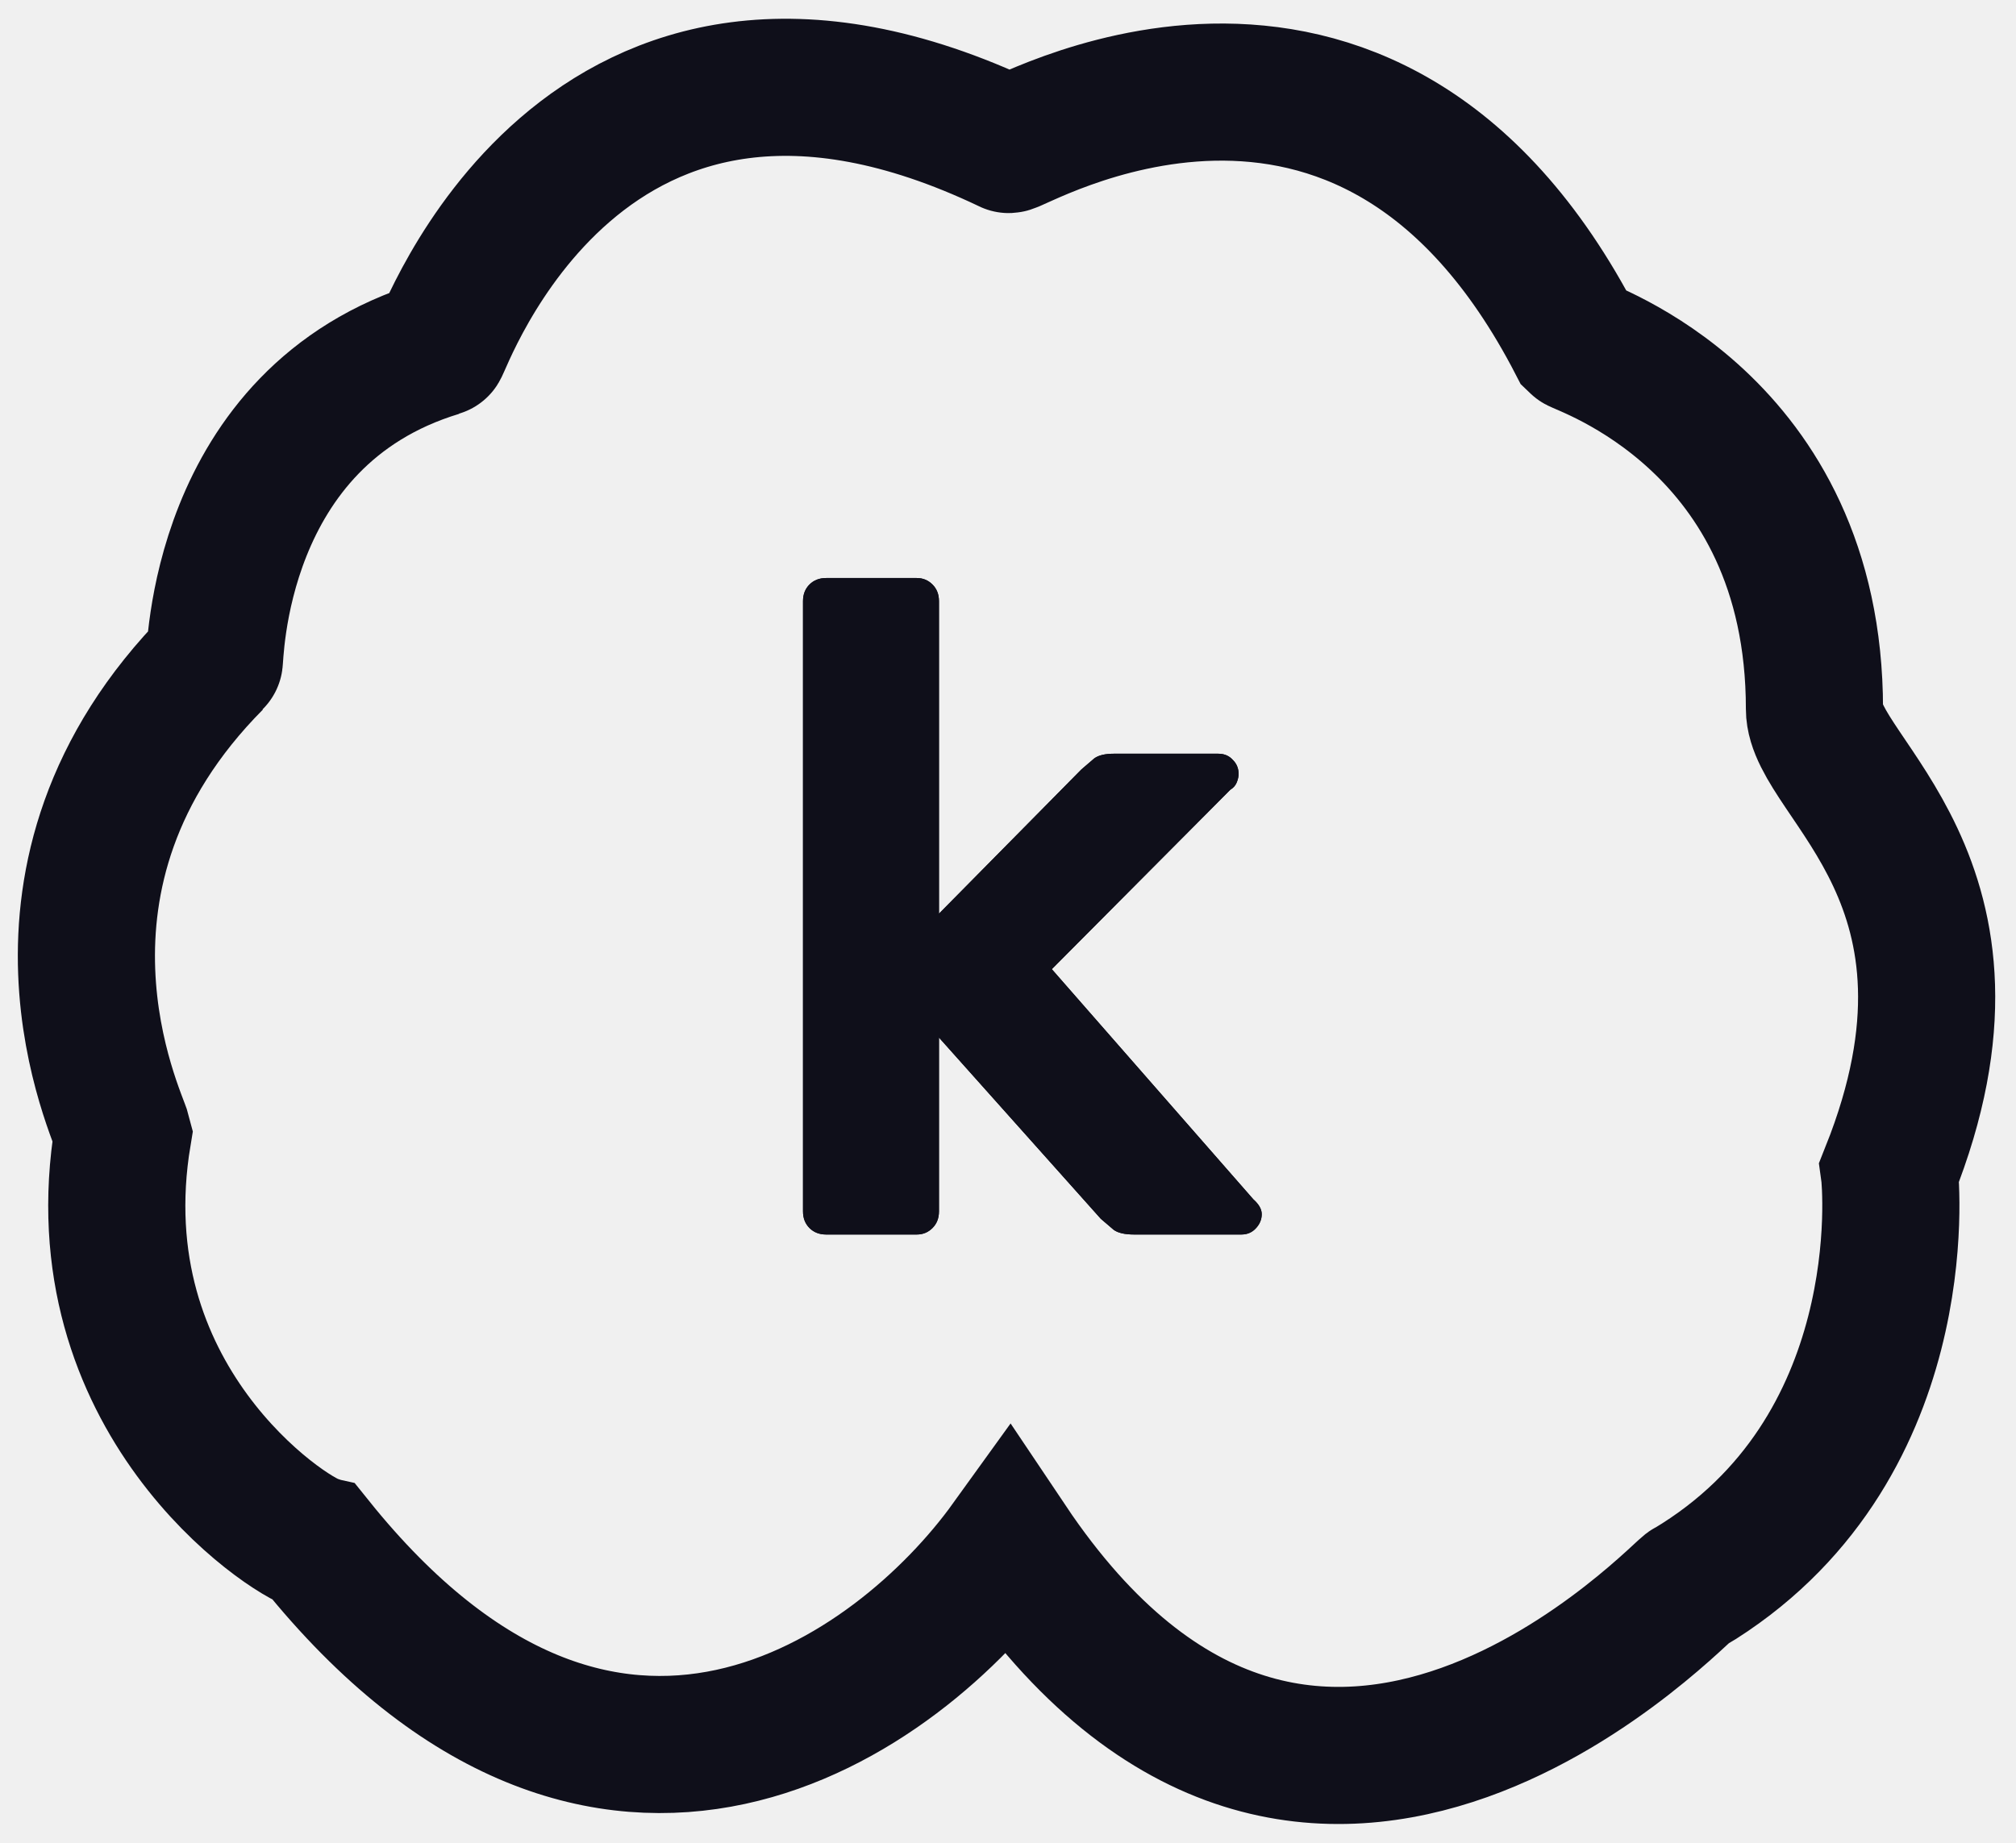
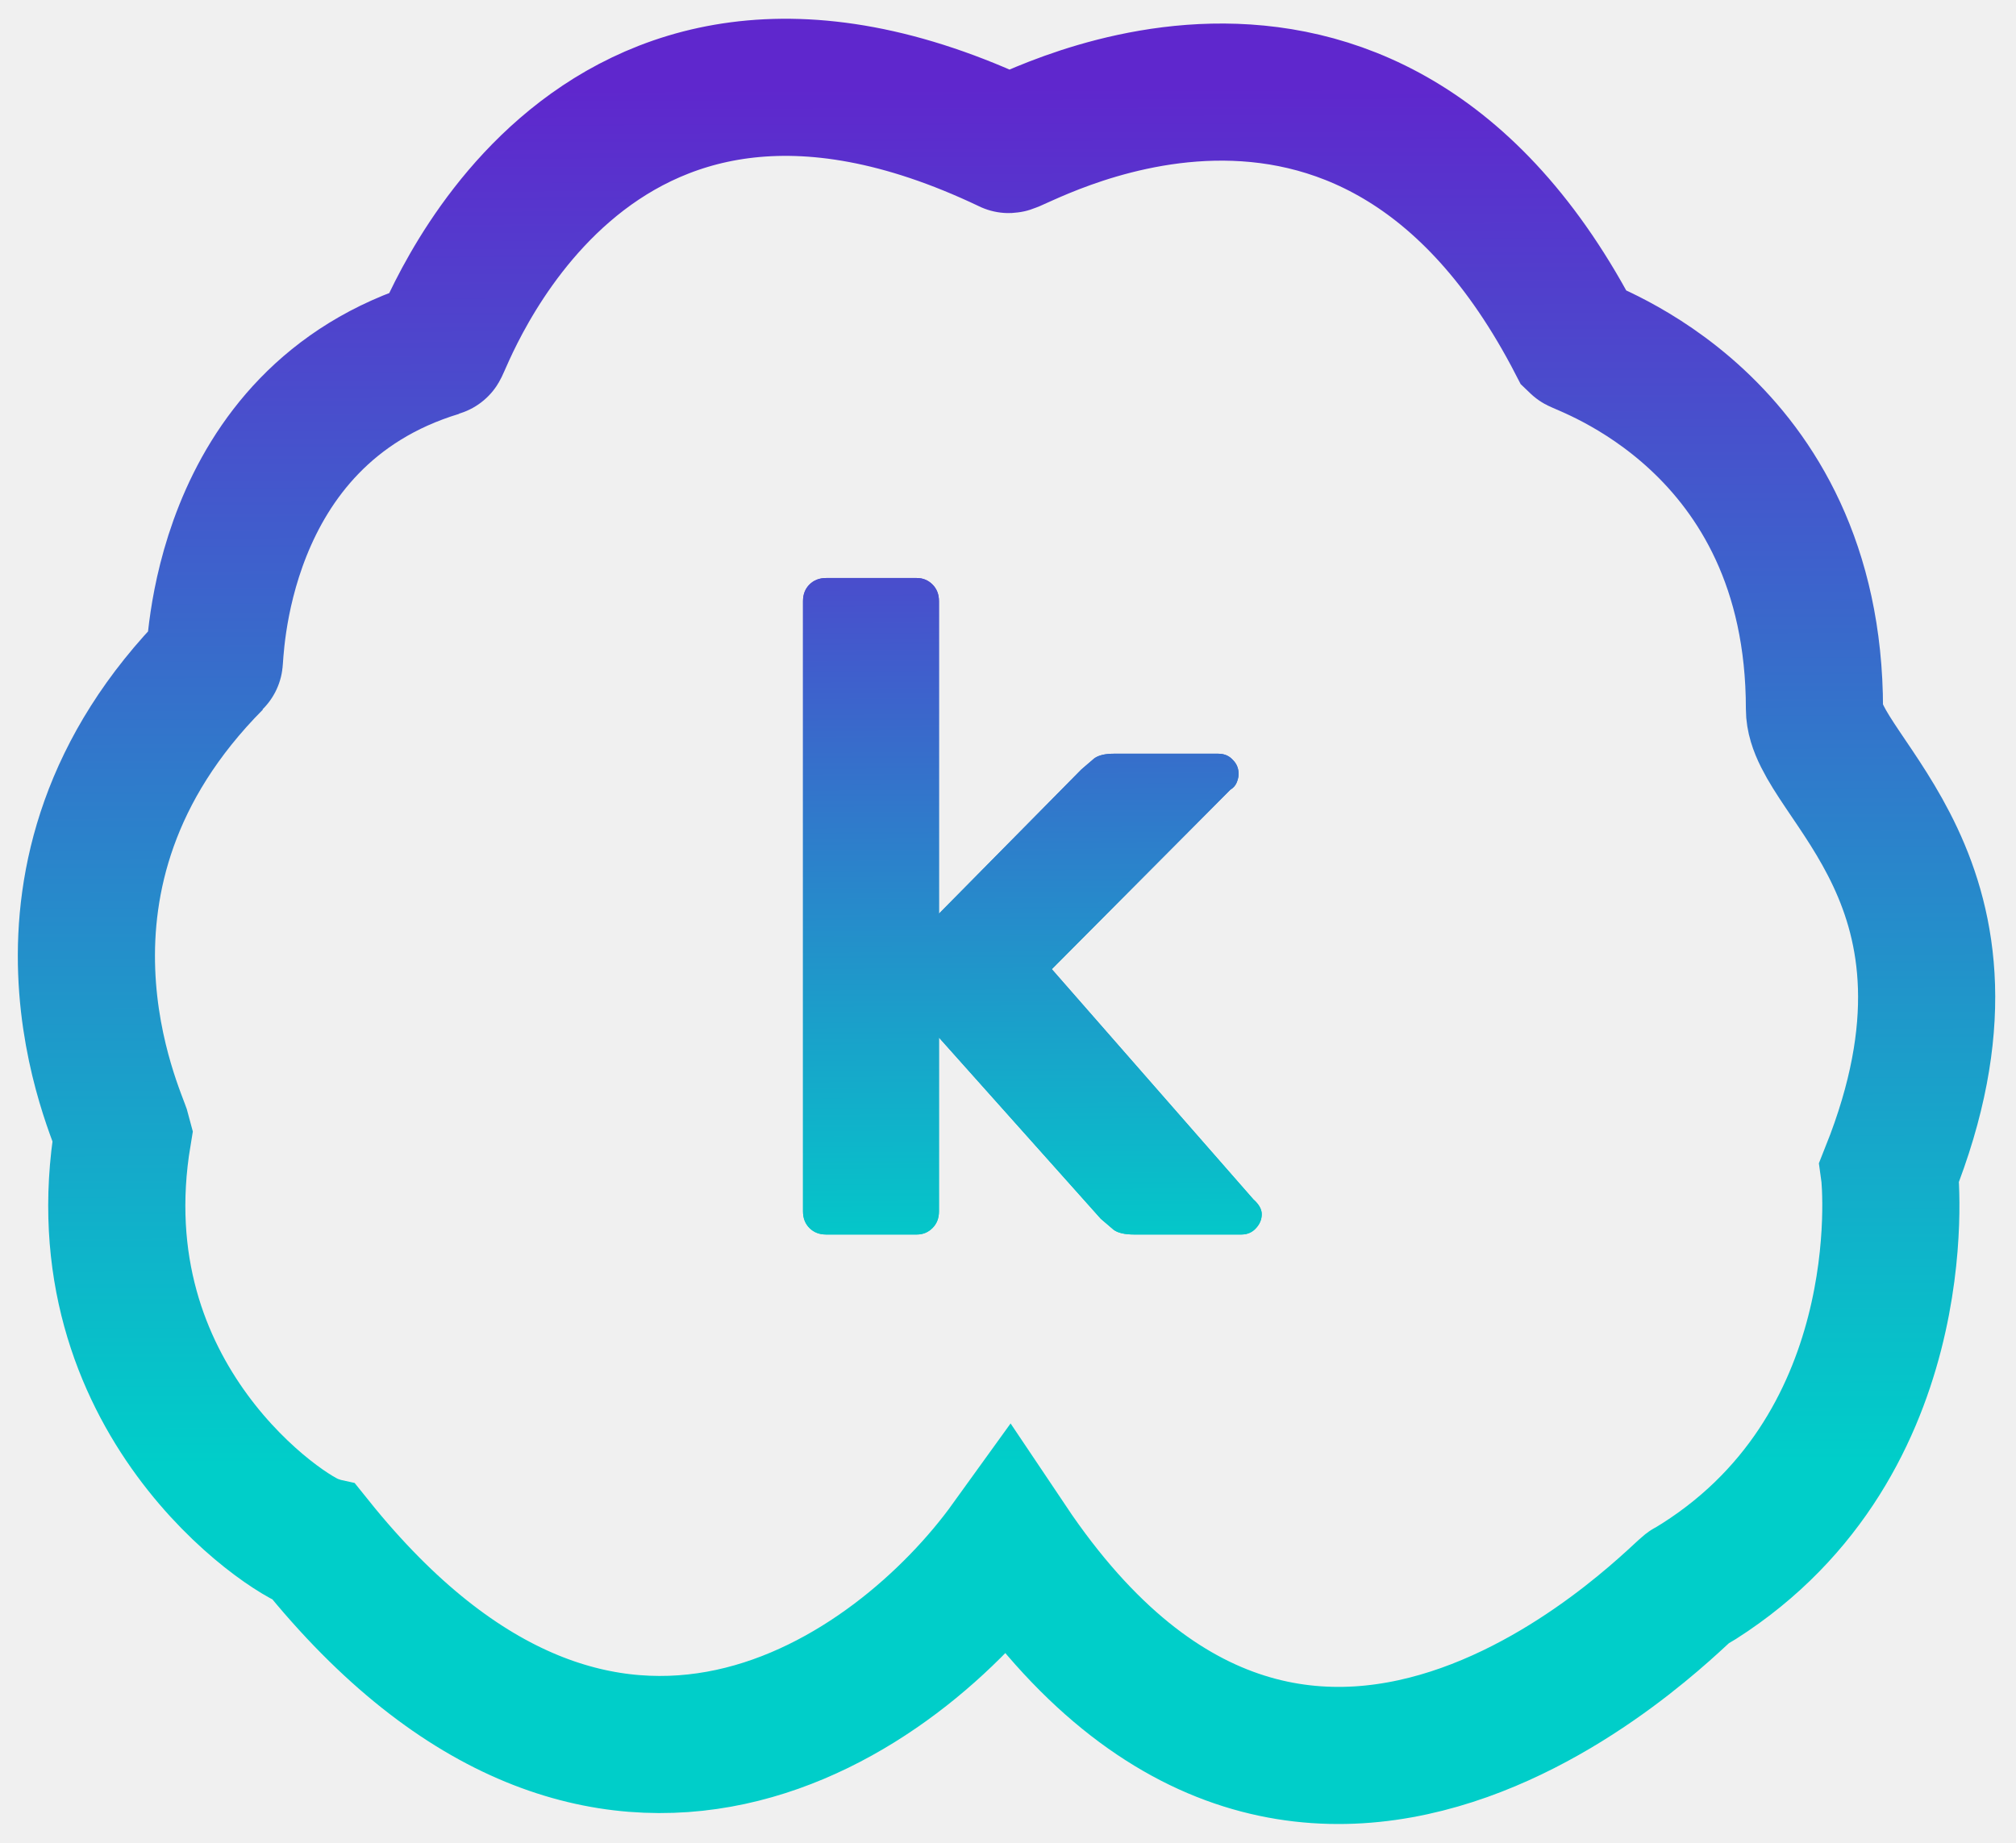
<svg xmlns="http://www.w3.org/2000/svg" width="70" height="64" viewBox="0 0 70 64" fill="none">
-   <path d="M10.949 53.608C21.098 66.249 31.224 58.875 35.019 53.608C45.609 69.409 58.749 54.797 58.636 55.137C66.508 50.436 65.658 41.091 65.602 40.695C69.623 30.614 63.002 27.003 63.002 24.622C63.002 14.621 54.906 12.081 54.748 11.922C47.385 -2.35 35.019 5.241 35.019 5.015C20.18 -2.065 15.366 12.094 15.253 12.094C7.437 14.462 7.494 22.968 7.437 22.968C0.018 30.444 4.107 38.751 4.266 39.392C2.737 48.567 9.981 53.355 10.949 53.608Z" stroke="#0F0F1A" stroke-width="4.762" stroke-linecap="round" />
-   <mask id="path-2-inside-1_260_29973" fill="white">
+   <path d="M10.949 53.608C21.098 66.249 31.224 58.875 35.019 53.608C45.609 69.409 58.749 54.797 58.636 55.137C66.508 50.436 65.658 41.091 65.602 40.695C69.623 30.614 63.002 27.003 63.002 24.622C63.002 14.621 54.906 12.081 54.748 11.922C47.385 -2.35 35.019 5.241 35.019 5.015C20.18 -2.065 15.366 12.094 15.253 12.094C7.437 14.462 7.494 22.968 7.437 22.968C0.018 30.444 4.107 38.751 4.266 39.392C2.737 48.567 9.981 53.355 10.949 53.608Z" stroke="url(#paint0_linear_493_37)" stroke-width="4.762" stroke-linecap="round" />
+   <mask id="path-2-inside-1_493_37" fill="white">
    <path d="M28.685 42.875C28.45 42.875 28.257 42.8 28.107 42.65C27.957 42.5 27.882 42.308 27.882 42.072V20.878C27.882 20.643 27.957 20.45 28.107 20.3C28.257 20.15 28.45 20.075 28.685 20.075H31.832C32.046 20.075 32.228 20.15 32.378 20.3C32.528 20.45 32.603 20.643 32.603 20.878V31.732L37.548 26.723C37.719 26.573 37.869 26.444 37.998 26.337C38.148 26.23 38.372 26.177 38.672 26.177H42.301C42.515 26.177 42.686 26.252 42.815 26.401C42.943 26.53 43.007 26.691 43.007 26.883C43.007 26.969 42.986 27.065 42.943 27.172C42.9 27.279 42.825 27.365 42.718 27.429L36.521 33.659L43.521 41.655C43.714 41.826 43.81 41.997 43.81 42.169C43.81 42.361 43.735 42.532 43.585 42.682C43.457 42.811 43.296 42.875 43.103 42.875H39.379C39.057 42.875 38.822 42.821 38.672 42.714C38.544 42.607 38.394 42.479 38.222 42.329L32.603 36.035V42.072C32.603 42.308 32.528 42.5 32.378 42.65C32.228 42.8 32.046 42.875 31.832 42.875H28.685Z" />
  </mask>
-   <path d="M28.685 42.875C28.45 42.875 28.257 42.8 28.107 42.65C27.957 42.5 27.882 42.308 27.882 42.072V20.878C27.882 20.643 27.957 20.45 28.107 20.3C28.257 20.15 28.45 20.075 28.685 20.075H31.832C32.046 20.075 32.228 20.15 32.378 20.3C32.528 20.45 32.603 20.643 32.603 20.878V31.732L37.548 26.723C37.719 26.573 37.869 26.444 37.998 26.337C38.148 26.23 38.372 26.177 38.672 26.177H42.301C42.515 26.177 42.686 26.252 42.815 26.401C42.943 26.53 43.007 26.691 43.007 26.883C43.007 26.969 42.986 27.065 42.943 27.172C42.9 27.279 42.825 27.365 42.718 27.429L36.521 33.659L43.521 41.655C43.714 41.826 43.81 41.997 43.81 42.169C43.81 42.361 43.735 42.532 43.585 42.682C43.457 42.811 43.296 42.875 43.103 42.875H39.379C39.057 42.875 38.822 42.821 38.672 42.714C38.544 42.607 38.394 42.479 38.222 42.329L32.603 36.035V42.072C32.603 42.308 32.528 42.5 32.378 42.65C32.228 42.8 32.046 42.875 31.832 42.875H28.685Z" fill="#0F0F1A" />
-   <path d="M28.107 42.65L26.76 43.997H26.76L28.107 42.65ZM28.107 20.3L29.454 21.647L29.454 21.647L28.107 20.3ZM32.378 20.3L31.031 21.647L31.031 21.647L32.378 20.3ZM32.603 31.732H30.698V36.373L33.959 33.07L32.603 31.732ZM37.548 26.723L36.294 25.289L36.241 25.335L36.193 25.384L37.548 26.723ZM37.998 26.337L36.891 24.787L36.833 24.828L36.778 24.874L37.998 26.337ZM42.815 26.401L41.368 27.641L41.416 27.697L41.468 27.748L42.815 26.401ZM42.943 27.172L41.174 26.465L41.174 26.465L42.943 27.172ZM42.718 27.429L41.738 25.796L41.535 25.918L41.368 26.085L42.718 27.429ZM36.521 33.659L35.17 32.315L33.916 33.576L35.087 34.914L36.521 33.659ZM43.521 41.655L42.088 42.91L42.166 42.999L42.255 43.078L43.521 41.655ZM43.585 42.682L44.932 44.029L44.932 44.029L43.585 42.682ZM38.672 42.714L37.453 44.178L37.507 44.223L37.565 44.264L38.672 42.714ZM38.222 42.329L36.801 43.598L36.88 43.685L36.968 43.763L38.222 42.329ZM32.603 36.035L34.024 34.766L30.698 31.041V36.035H32.603ZM32.378 42.65L31.031 41.303L32.378 42.65ZM28.685 42.875V40.97C28.771 40.97 28.902 40.984 29.055 41.043C29.211 41.104 29.347 41.196 29.454 41.303L28.107 42.65L26.76 43.997C27.309 44.546 28.006 44.78 28.685 44.78V42.875ZM28.107 42.65L29.454 41.303C29.561 41.41 29.653 41.547 29.714 41.703C29.773 41.855 29.787 41.986 29.787 42.072H27.882H25.977C25.977 42.751 26.212 43.449 26.76 43.997L28.107 42.65ZM27.882 42.072H29.787V20.878H27.882H25.977V42.072H27.882ZM27.882 20.878H29.787C29.787 20.964 29.773 21.095 29.714 21.247C29.653 21.404 29.561 21.54 29.454 21.647L28.107 20.3L26.76 18.953C26.212 19.502 25.977 20.199 25.977 20.878H27.882ZM28.107 20.3L29.454 21.647C29.347 21.754 29.211 21.846 29.055 21.907C28.902 21.966 28.771 21.98 28.685 21.98V20.075V18.17C28.006 18.17 27.309 18.405 26.76 18.953L28.107 20.3ZM28.685 20.075V21.98H31.832V20.075V18.17H28.685V20.075ZM31.832 20.075V21.98C31.712 21.98 31.562 21.958 31.404 21.893C31.245 21.828 31.12 21.736 31.031 21.647L32.378 20.3L33.725 18.953C33.214 18.442 32.546 18.17 31.832 18.17V20.075ZM32.378 20.3L31.031 21.647C30.924 21.54 30.832 21.404 30.771 21.247C30.712 21.095 30.698 20.964 30.698 20.878H32.603H34.508C34.508 20.199 34.273 19.502 33.725 18.953L32.378 20.3ZM32.603 20.878H30.698V31.732H32.603H34.508V20.878H32.603ZM32.603 31.732L33.959 33.07L38.904 28.061L37.548 26.723L36.193 25.384L31.247 30.394L32.603 31.732ZM37.548 26.723L38.803 28.156C38.966 28.013 39.104 27.895 39.217 27.801L37.998 26.337L36.778 24.874C36.635 24.993 36.473 25.132 36.294 25.289L37.548 26.723ZM37.998 26.337L39.105 27.887C38.936 28.008 38.788 28.054 38.72 28.07C38.652 28.086 38.63 28.082 38.672 28.082V26.177V24.272C38.203 24.272 37.509 24.345 36.891 24.787L37.998 26.337ZM38.672 26.177V28.082H42.301V26.177V24.272H38.672V26.177ZM42.301 26.177V28.082C42.183 28.082 42.014 28.06 41.826 27.978C41.634 27.894 41.48 27.772 41.368 27.641L42.815 26.401L44.261 25.162C43.737 24.551 43.018 24.272 42.301 24.272V26.177ZM42.815 26.401L41.468 27.748C41.359 27.64 41.259 27.497 41.19 27.326C41.123 27.157 41.102 27.002 41.102 26.883H43.007H44.912C44.912 26.219 44.671 25.564 44.161 25.055L42.815 26.401ZM43.007 26.883H41.102C41.102 26.658 41.156 26.509 41.174 26.465L42.943 27.172L44.712 27.88C44.815 27.621 44.912 27.279 44.912 26.883H43.007ZM42.943 27.172L41.174 26.465C41.299 26.152 41.52 25.927 41.738 25.796L42.718 27.429L43.698 29.063C44.131 28.803 44.501 28.406 44.712 27.88L42.943 27.172ZM42.718 27.429L41.368 26.085L35.17 32.315L36.521 33.659L37.871 35.002L44.069 28.773L42.718 27.429ZM36.521 33.659L35.087 34.914L42.088 42.91L43.521 41.655L44.954 40.4L37.954 32.404L36.521 33.659ZM43.521 41.655L42.255 43.078C42.248 43.072 41.905 42.767 41.905 42.169H43.81H45.715C45.715 41.227 45.179 40.58 44.787 40.231L43.521 41.655ZM43.81 42.169H41.905C41.905 42.01 41.937 41.84 42.008 41.678C42.078 41.519 42.167 41.406 42.238 41.335L43.585 42.682L44.932 44.029C45.4 43.561 45.715 42.919 45.715 42.169H43.81ZM43.585 42.682L42.238 41.335C42.347 41.226 42.49 41.127 42.661 41.058C42.83 40.99 42.985 40.97 43.103 40.97V42.875V44.78C43.767 44.78 44.423 44.538 44.932 44.029L43.585 42.682ZM43.103 42.875V40.97H39.379V42.875V44.78H43.103V42.875ZM39.379 42.875V40.97C39.317 40.97 39.326 40.964 39.383 40.977C39.439 40.99 39.595 41.033 39.779 41.164L38.672 42.714L37.565 44.264C38.2 44.718 38.922 44.78 39.379 44.78V42.875ZM38.672 42.714L39.892 41.251C39.778 41.157 39.641 41.038 39.477 40.895L38.222 42.329L36.968 43.763C37.147 43.919 37.309 44.058 37.453 44.178L38.672 42.714ZM38.222 42.329L39.644 41.06L34.024 34.766L32.603 36.035L31.182 37.304L36.801 43.598L38.222 42.329ZM32.603 36.035H30.698V42.072H32.603H34.508V36.035H32.603ZM32.603 42.072H30.698C30.698 41.986 30.712 41.855 30.771 41.703C30.832 41.547 30.924 41.41 31.031 41.303L32.378 42.65L33.725 43.997C34.273 43.449 34.508 42.751 34.508 42.072H32.603ZM32.378 42.65L31.031 41.303C31.12 41.214 31.245 41.123 31.404 41.057C31.562 40.992 31.712 40.97 31.832 40.97V42.875V44.78C32.546 44.78 33.214 44.508 33.725 43.997L32.378 42.65ZM31.832 42.875V40.97H28.685V42.875V44.78H31.832V42.875Z" fill="#0F0F1A" mask="url(#path-2-inside-1_260_29973)" />
+   <path d="M28.685 42.875C28.45 42.875 28.257 42.8 28.107 42.65C27.957 42.5 27.882 42.308 27.882 42.072V20.878C27.882 20.643 27.957 20.45 28.107 20.3C28.257 20.15 28.45 20.075 28.685 20.075H31.832C32.046 20.075 32.228 20.15 32.378 20.3C32.528 20.45 32.603 20.643 32.603 20.878V31.732L37.548 26.723C37.719 26.573 37.869 26.444 37.998 26.337C38.148 26.23 38.372 26.177 38.672 26.177H42.301C42.515 26.177 42.686 26.252 42.815 26.401C42.943 26.53 43.007 26.691 43.007 26.883C43.007 26.969 42.986 27.065 42.943 27.172C42.9 27.279 42.825 27.365 42.718 27.429L36.521 33.659L43.521 41.655C43.714 41.826 43.81 41.997 43.81 42.169C43.81 42.361 43.735 42.532 43.585 42.682C43.457 42.811 43.296 42.875 43.103 42.875H39.379C39.057 42.875 38.822 42.821 38.672 42.714C38.544 42.607 38.394 42.479 38.222 42.329L32.603 36.035V42.072C32.603 42.308 32.528 42.5 32.378 42.65C32.228 42.8 32.046 42.875 31.832 42.875H28.685Z" fill="url(#paint1_linear_493_37)" />
+   <path d="M28.107 42.65L26.76 43.997H26.76L28.107 42.65ZM28.107 20.3L29.454 21.647L29.454 21.647L28.107 20.3ZM32.378 20.3L31.031 21.647L31.031 21.647L32.378 20.3ZM32.603 31.732H30.698V36.373L33.959 33.07L32.603 31.732ZM37.548 26.723L36.294 25.289L36.241 25.335L36.193 25.384L37.548 26.723ZM37.998 26.337L36.891 24.787L36.833 24.828L36.778 24.874L37.998 26.337ZM42.815 26.401L41.368 27.641L41.416 27.697L41.468 27.748L42.815 26.401ZM42.943 27.172L41.174 26.465L41.174 26.465L42.943 27.172ZM42.718 27.429L41.738 25.796L41.535 25.918L41.368 26.085L42.718 27.429ZM36.521 33.659L35.17 32.315L33.916 33.576L35.087 34.914L36.521 33.659ZM43.521 41.655L42.088 42.91L42.166 42.999L42.255 43.078L43.521 41.655ZM43.585 42.682L44.932 44.029L44.932 44.029L43.585 42.682ZM38.672 42.714L37.453 44.178L37.507 44.223L37.565 44.264L38.672 42.714ZM38.222 42.329L36.801 43.598L36.88 43.685L36.968 43.763L38.222 42.329ZM32.603 36.035L34.024 34.766L30.698 31.041V36.035H32.603ZM32.378 42.65L31.031 41.303L32.378 42.65ZM28.685 42.875V40.97C28.771 40.97 28.902 40.984 29.055 41.043C29.211 41.104 29.347 41.196 29.454 41.303L28.107 42.65L26.76 43.997C27.309 44.546 28.006 44.78 28.685 44.78V42.875ZM28.107 42.65L29.454 41.303C29.561 41.41 29.653 41.547 29.714 41.703C29.773 41.855 29.787 41.986 29.787 42.072H27.882H25.977C25.977 42.751 26.212 43.449 26.76 43.997L28.107 42.65ZM27.882 42.072H29.787V20.878H27.882H25.977V42.072H27.882ZM27.882 20.878H29.787C29.787 20.964 29.773 21.095 29.714 21.247C29.653 21.404 29.561 21.54 29.454 21.647L28.107 20.3L26.76 18.953C26.212 19.502 25.977 20.199 25.977 20.878H27.882ZM28.107 20.3L29.454 21.647C29.347 21.754 29.211 21.846 29.055 21.907C28.902 21.966 28.771 21.98 28.685 21.98V20.075V18.17C28.006 18.17 27.309 18.405 26.76 18.953L28.107 20.3ZM28.685 20.075V21.98H31.832V20.075V18.17H28.685V20.075ZM31.832 20.075V21.98C31.712 21.98 31.562 21.958 31.404 21.893C31.245 21.828 31.12 21.736 31.031 21.647L32.378 20.3L33.725 18.953C33.214 18.442 32.546 18.17 31.832 18.17V20.075ZM32.378 20.3L31.031 21.647C30.924 21.54 30.832 21.404 30.771 21.247C30.712 21.095 30.698 20.964 30.698 20.878H32.603H34.508C34.508 20.199 34.273 19.502 33.725 18.953L32.378 20.3ZM32.603 20.878H30.698V31.732H32.603H34.508V20.878H32.603ZM32.603 31.732L33.959 33.07L38.904 28.061L37.548 26.723L36.193 25.384L31.247 30.394L32.603 31.732ZM37.548 26.723L38.803 28.156C38.966 28.013 39.104 27.895 39.217 27.801L37.998 26.337L36.778 24.874C36.635 24.993 36.473 25.132 36.294 25.289L37.548 26.723ZM37.998 26.337L39.105 27.887C38.936 28.008 38.788 28.054 38.72 28.07C38.652 28.086 38.63 28.082 38.672 28.082V26.177V24.272C38.203 24.272 37.509 24.345 36.891 24.787L37.998 26.337ZM38.672 26.177V28.082H42.301V26.177V24.272H38.672V26.177ZM42.301 26.177V28.082C42.183 28.082 42.014 28.06 41.826 27.978C41.634 27.894 41.48 27.772 41.368 27.641L42.815 26.401L44.261 25.162C43.737 24.551 43.018 24.272 42.301 24.272V26.177ZM42.815 26.401L41.468 27.748C41.359 27.64 41.259 27.497 41.19 27.326C41.123 27.157 41.102 27.002 41.102 26.883H43.007H44.912C44.912 26.219 44.671 25.564 44.161 25.055L42.815 26.401ZM43.007 26.883H41.102C41.102 26.658 41.156 26.509 41.174 26.465L42.943 27.172L44.712 27.88C44.815 27.621 44.912 27.279 44.912 26.883H43.007ZM42.943 27.172L41.174 26.465C41.299 26.152 41.52 25.927 41.738 25.796L42.718 27.429L43.698 29.063C44.131 28.803 44.501 28.406 44.712 27.88L42.943 27.172ZM42.718 27.429L41.368 26.085L35.17 32.315L36.521 33.659L37.871 35.002L44.069 28.773L42.718 27.429ZM36.521 33.659L35.087 34.914L42.088 42.91L43.521 41.655L44.954 40.4L37.954 32.404L36.521 33.659ZM43.521 41.655L42.255 43.078C42.248 43.072 41.905 42.767 41.905 42.169H43.81H45.715C45.715 41.227 45.179 40.58 44.787 40.231L43.521 41.655ZM43.81 42.169H41.905C41.905 42.01 41.937 41.84 42.008 41.678C42.078 41.519 42.167 41.406 42.238 41.335L43.585 42.682L44.932 44.029C45.4 43.561 45.715 42.919 45.715 42.169H43.81ZM43.585 42.682L42.238 41.335C42.347 41.226 42.49 41.127 42.661 41.058C42.83 40.99 42.985 40.97 43.103 40.97V42.875V44.78C43.767 44.78 44.423 44.538 44.932 44.029L43.585 42.682ZM43.103 42.875V40.97H39.379V42.875V44.78H43.103V42.875ZM39.379 42.875V40.97C39.317 40.97 39.326 40.964 39.383 40.977C39.439 40.99 39.595 41.033 39.779 41.164L38.672 42.714L37.565 44.264C38.2 44.718 38.922 44.78 39.379 44.78V42.875ZM38.672 42.714L39.892 41.251C39.778 41.157 39.641 41.038 39.477 40.895L38.222 42.329L36.968 43.763C37.147 43.919 37.309 44.058 37.453 44.178L38.672 42.714ZM38.222 42.329L39.644 41.06L34.024 34.766L32.603 36.035L31.182 37.304L36.801 43.598L38.222 42.329ZM32.603 36.035H30.698V42.072H32.603H34.508V36.035H32.603ZM32.603 42.072H30.698C30.698 41.986 30.712 41.855 30.771 41.703C30.832 41.547 30.924 41.41 31.031 41.303L32.378 42.65L33.725 43.997C34.273 43.449 34.508 42.751 34.508 42.072H32.603ZM32.378 42.65L31.031 41.303C31.12 41.214 31.245 41.123 31.404 41.057C31.562 40.992 31.712 40.97 31.832 40.97V42.875V44.78C32.546 44.78 33.214 44.508 33.725 43.997L32.378 42.65ZM31.832 42.875V40.97H28.685V42.875V44.78H31.832V42.875Z" fill="url(#paint2_linear_493_37)" mask="url(#path-2-inside-1_493_37)" />
+   <defs>
+     <linearGradient id="paint0_linear_493_37" x1="34.949" y1="3.033" x2="35.067" y2="50.816" gradientUnits="userSpaceOnUse">
+       <stop stop-color="#5F27CD" />
+       <stop offset="1" stop-color="#00CEC9" />
+     </linearGradient>
+     <linearGradient id="paint1_linear_493_37" x1="35.359" y1="12.875" x2="35.53" y2="44.215" gradientUnits="userSpaceOnUse">
+       <stop stop-color="#5F27CD" />
+       <stop offset="1" stop-color="#00CEC9" />
+     </linearGradient>
+     <linearGradient id="paint2_linear_493_37" x1="35.359" y1="12.875" x2="35.53" y2="44.215" gradientUnits="userSpaceOnUse">
+       <stop stop-color="#5F27CD" />
+       <stop offset="1" stop-color="#00CEC9" />
+     </linearGradient>
+   </defs>
</svg>
